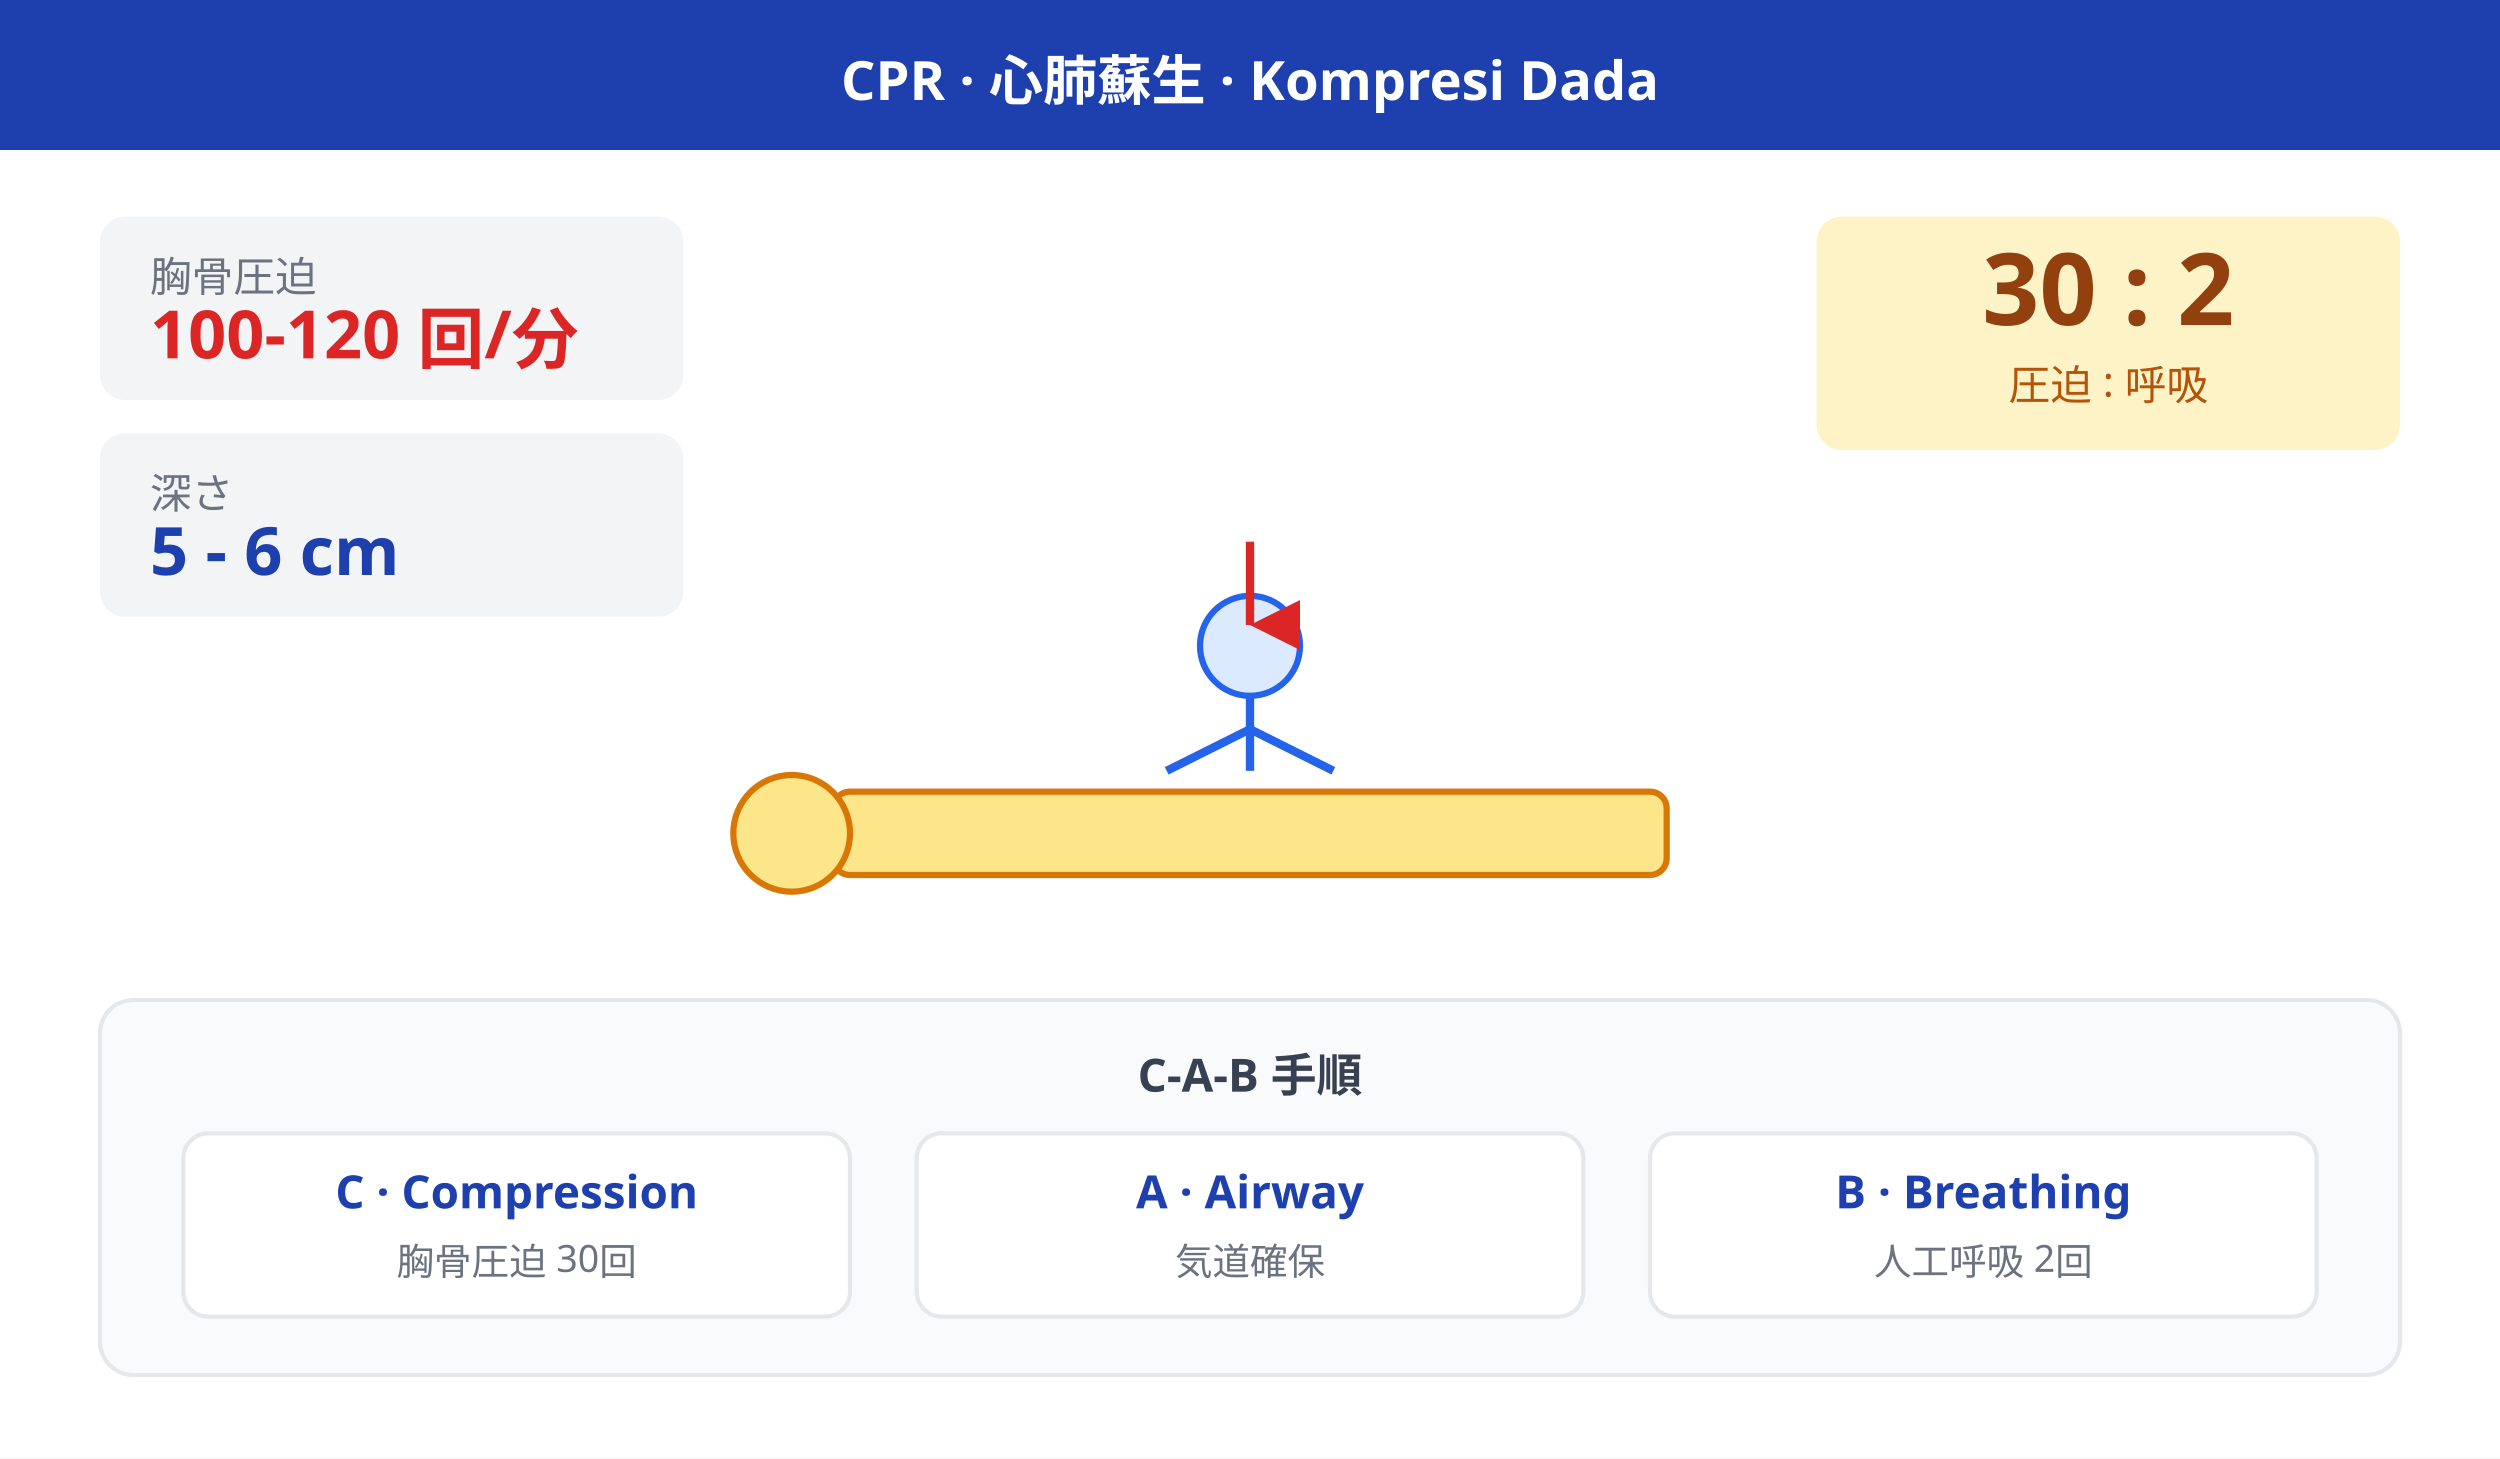
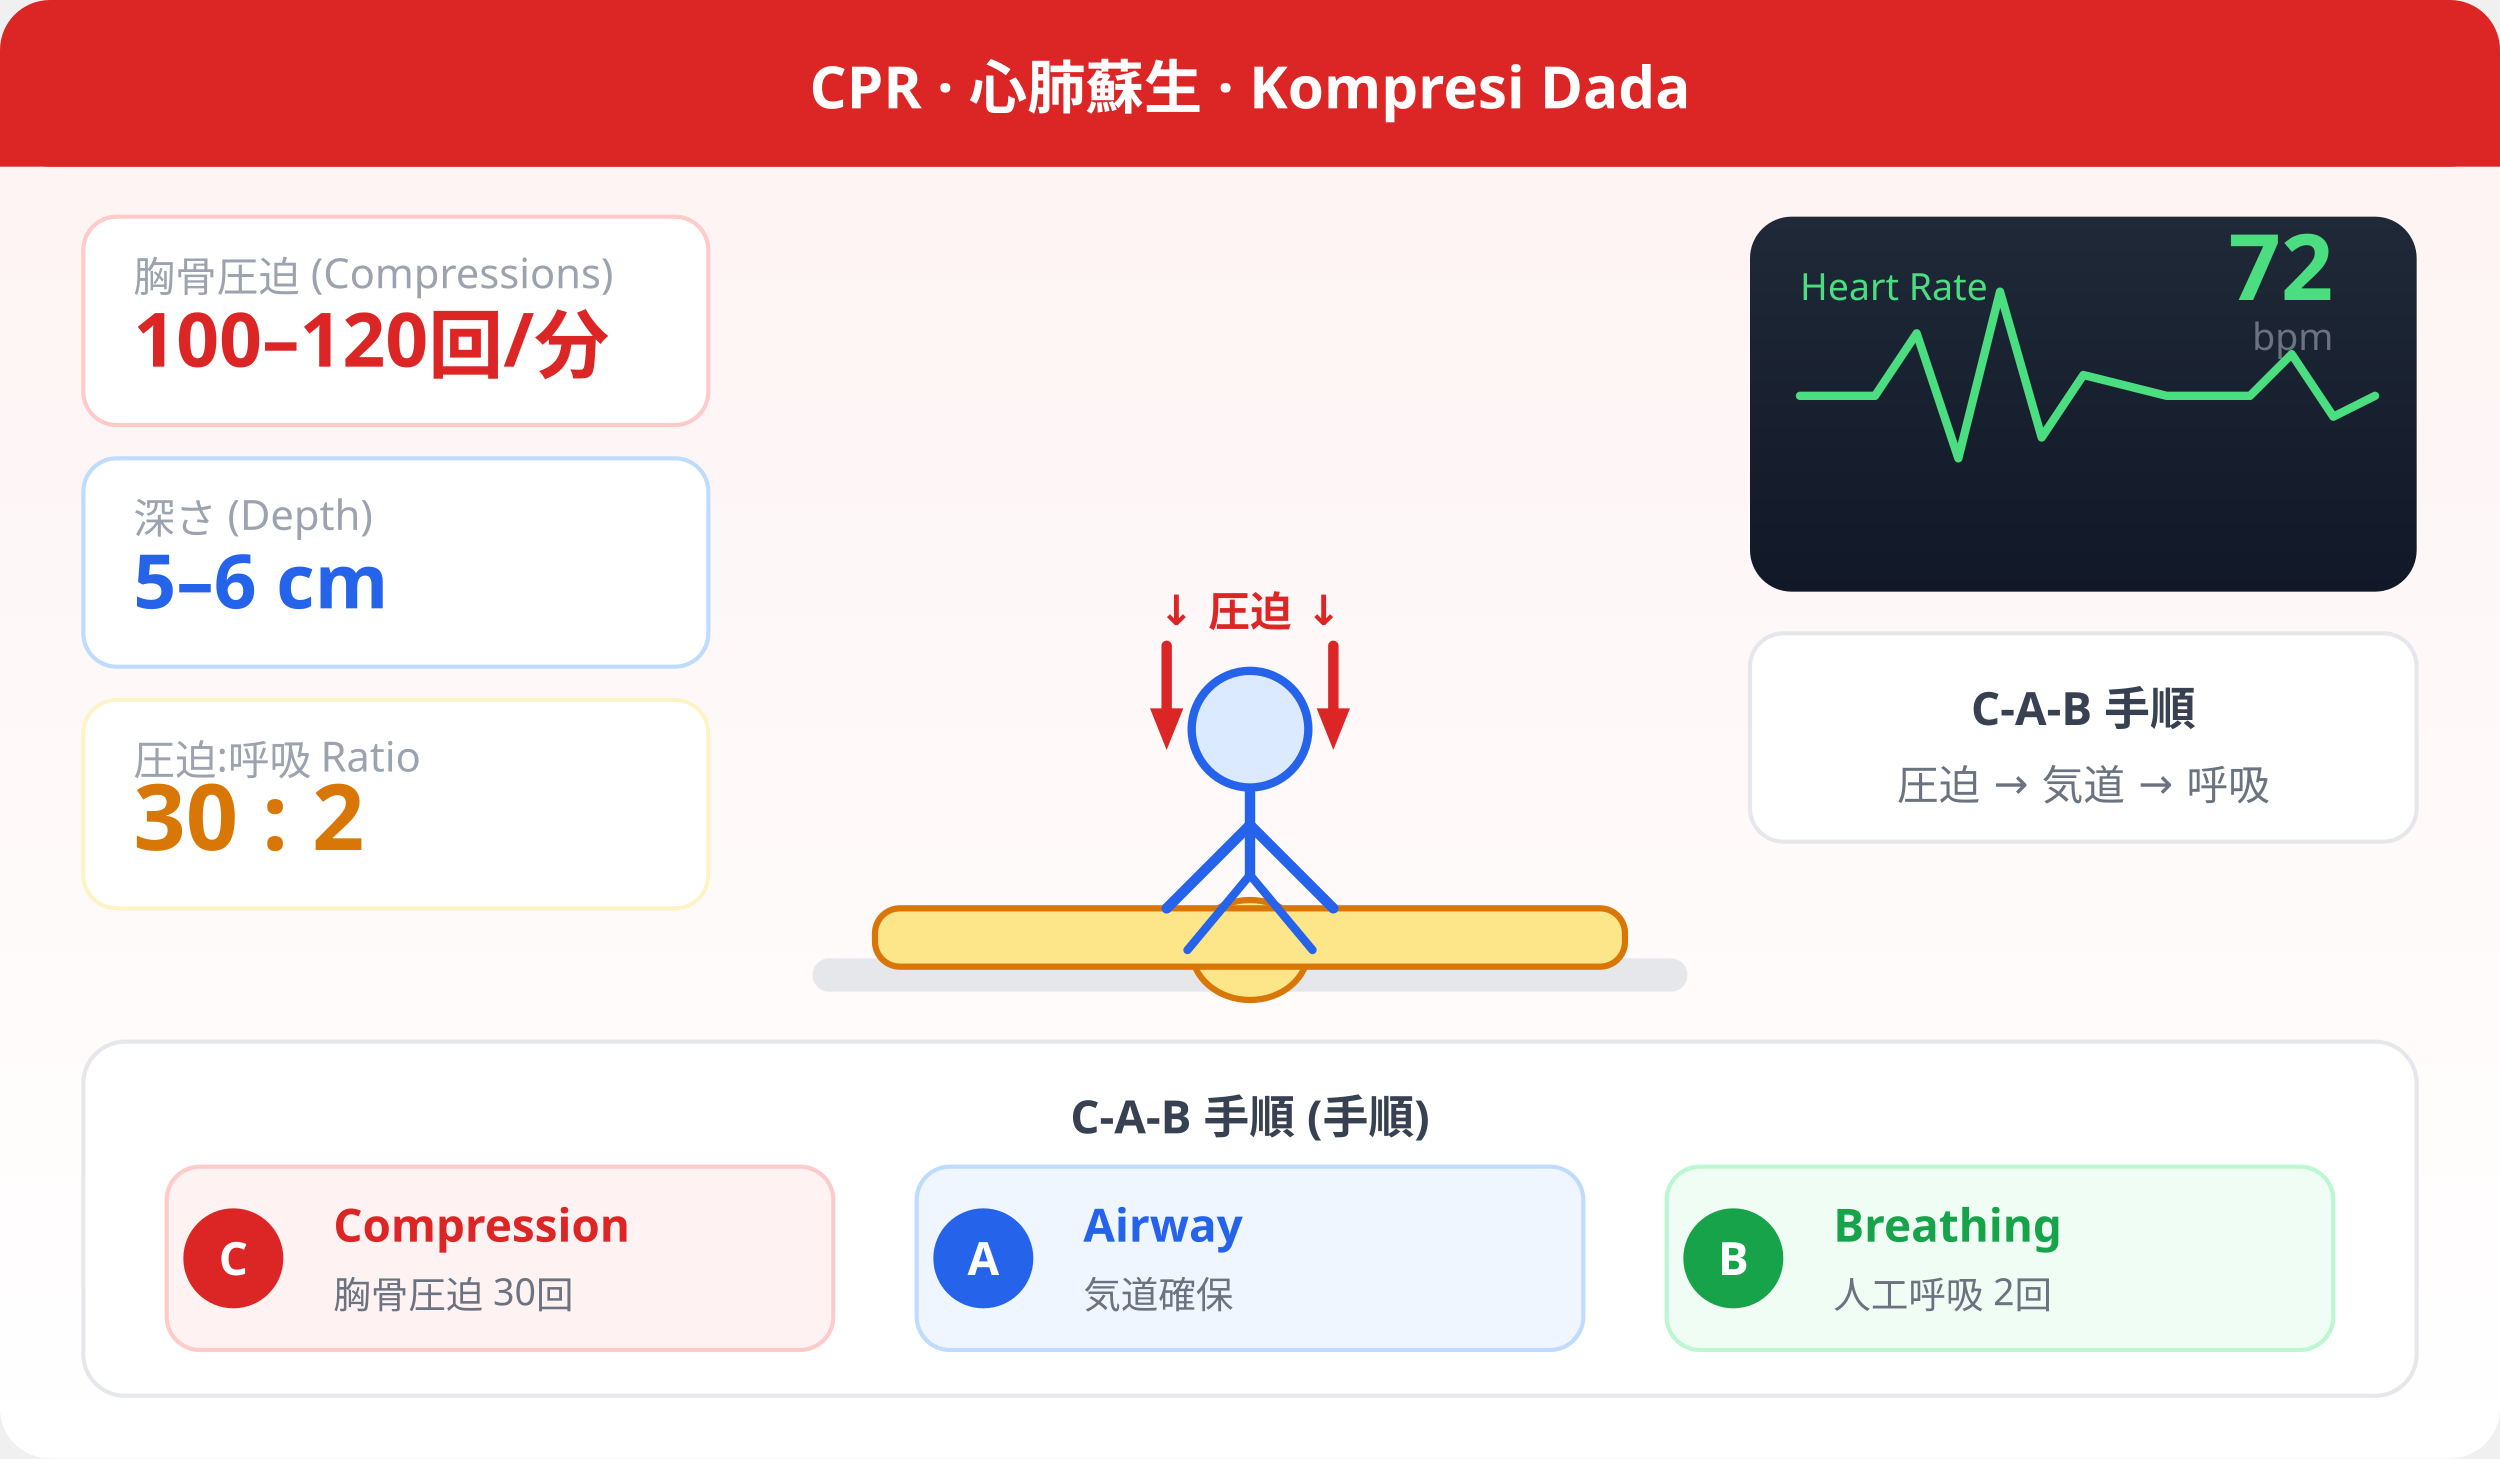
<svg xmlns="http://www.w3.org/2000/svg" viewBox="0 0 600 350">
-   <rect width="600" height="350" fill="#FFF" />
-   <rect x="0" y="0" width="600" height="36" fill="#1E40AF" />
-   <text x="300" y="24" text-anchor="middle" font-family="system-ui, sans-serif" font-size="13" font-weight="600" fill="#FFF">CPR · 心肺蘇生 · Kompresi Dada</text>
-   <rect x="24" y="52" width="140" height="44" rx="6" fill="#F3F4F6" />
-   <text x="36" y="70" font-family="system-ui, sans-serif" font-size="10" fill="#6B7280">胸骨圧迫</text>
-   <text x="36" y="86" font-family="system-ui, sans-serif" font-size="16" font-weight="700" fill="#DC2626">100-120 回/分</text>
-   <rect x="24" y="104" width="140" height="44" rx="6" fill="#F3F4F6" />
-   <text x="36" y="122" font-family="system-ui, sans-serif" font-size="10" fill="#6B7280">深さ</text>
-   <text x="36" y="138" font-family="system-ui, sans-serif" font-size="16" font-weight="700" fill="#1E40AF">5 - 6 cm</text>
-   <rect x="436" y="52" width="140" height="56" rx="6" fill="#FEF3C7" />
-   <text x="506" y="78" text-anchor="middle" font-family="system-ui, sans-serif" font-size="24" font-weight="700" fill="#92400E">30 : 2</text>
-   <text x="506" y="96" text-anchor="middle" font-family="system-ui, sans-serif" font-size="10" fill="#B45309">圧迫 : 呼吸</text>
-   <rect x="200" y="190" width="200" height="20" rx="4" fill="#FDE68A" stroke="#D97706" stroke-width="1.5" />
-   <circle cx="190" cy="200" r="14" fill="#FDE68A" stroke="#D97706" stroke-width="1.5" />
-   <circle cx="300" cy="155" r="12" fill="#DBEAFE" stroke="#2563EB" stroke-width="1.5" />
-   <line x1="300" y1="167" x2="300" y2="185" stroke="#2563EB" stroke-width="2" />
-   <line x1="300" y1="175" x2="280" y2="185" stroke="#2563EB" stroke-width="2" />
-   <line x1="300" y1="175" x2="320" y2="185" stroke="#2563EB" stroke-width="2" />
-   <path d="M300 130 L300 150" stroke="#DC2626" stroke-width="2" marker-end="url(#a1)" />
  <defs>
-     <marker id="a1" viewBox="0 0 10 10" refX="5" refY="10" markerWidth="6" markerHeight="6" orient="auto">
-       <path d="M0 0 L5 10 L10 0Z" fill="#DC2626" />
-     </marker>
+     <linearGradient id="bg-cpr" x1="0" y1="0" x2="0" y2="1">
+       <stop offset="0%" stop-color="#FEF2F2" />
+       <stop offset="100%" stop-color="#FFF" />
+     </linearGradient>
+     <linearGradient id="monitor" x1="0" y1="0" x2="0" y2="1">
+       <stop offset="0%" stop-color="#1F2937" />
+       <stop offset="100%" stop-color="#111827" />
+     </linearGradient>
  </defs>
-   <rect x="24" y="240" width="552" height="90" rx="8" fill="#F9FAFB" stroke="#E5E7EB" stroke-width="1" />
-   <text x="300" y="262" text-anchor="middle" font-family="system-ui, sans-serif" font-size="11" font-weight="600" fill="#374151">C-A-B 手順</text>
-   <rect x="44" y="272" width="160" height="44" rx="6" fill="#FFF" stroke="#E5E7EB" />
-   <text x="124" y="290" text-anchor="middle" font-family="system-ui, sans-serif" font-size="11" font-weight="600" fill="#1E40AF">C · Compression</text>
-   <text x="124" y="306" text-anchor="middle" font-family="system-ui, sans-serif" font-size="9" fill="#6B7280">胸骨圧迫 30回</text>
-   <rect x="220" y="272" width="160" height="44" rx="6" fill="#FFF" stroke="#E5E7EB" />
-   <text x="300" y="290" text-anchor="middle" font-family="system-ui, sans-serif" font-size="11" font-weight="600" fill="#1E40AF">A · Airway</text>
-   <text x="300" y="306" text-anchor="middle" font-family="system-ui, sans-serif" font-size="9" fill="#6B7280">気道確保</text>
-   <rect x="396" y="272" width="160" height="44" rx="6" fill="#FFF" stroke="#E5E7EB" />
-   <text x="476" y="290" text-anchor="middle" font-family="system-ui, sans-serif" font-size="11" font-weight="600" fill="#1E40AF">B · Breathing</text>
-   <text x="476" y="306" text-anchor="middle" font-family="system-ui, sans-serif" font-size="9" fill="#6B7280">人工呼吸 2回</text>
+   <rect width="600" height="350" fill="url(#bg-cpr)" rx="12" />
+   <rect x="0" y="0" width="600" height="40" fill="#DC2626" rx="12" />
+   <rect x="0" y="28" width="600" height="12" fill="#DC2626" />
+   <text x="300" y="26" text-anchor="middle" font-family="system-ui,sans-serif" font-size="14" font-weight="700" fill="#FFF">CPR · 心肺蘇生 · Kompresi Dada</text>
+   <rect x="20" y="52" width="150" height="50" rx="8" fill="#FFF" stroke="#FECACA" stroke-width="1" />
+   <text x="32" y="70" font-family="system-ui,sans-serif" font-size="10" fill="#9CA3AF">胸骨圧迫 (Compressions)</text>
+   <text x="32" y="88" font-family="system-ui,sans-serif" font-size="18" font-weight="800" fill="#DC2626">100–120回/分</text>
+   <rect x="20" y="110" width="150" height="50" rx="8" fill="#FFF" stroke="#BFDBFE" stroke-width="1" />
+   <text x="32" y="128" font-family="system-ui,sans-serif" font-size="10" fill="#9CA3AF">深さ (Depth)</text>
+   <text x="32" y="146" font-family="system-ui,sans-serif" font-size="18" font-weight="800" fill="#2563EB">5–6 cm</text>
+   <rect x="20" y="168" width="150" height="50" rx="8" fill="#FFF" stroke="#FEF3C7" stroke-width="1" />
+   <text x="32" y="186" font-family="system-ui,sans-serif" font-size="10" fill="#9CA3AF">圧迫:呼吸 Ratio</text>
+   <text x="32" y="204" font-family="system-ui,sans-serif" font-size="22" font-weight="800" fill="#D97706">30 : 2</text>
+   <rect x="420" y="52" width="160" height="90" rx="10" fill="url(#monitor)" />
+   <text x="432" y="72" font-family="system-ui,sans-serif" font-size="9" fill="#4ADE80">Heart Rate</text>
+   <text x="560" y="72" text-anchor="end" font-family="system-ui,sans-serif" font-size="22" font-weight="800" fill="#4ADE80">72</text>
+   <text x="560" y="84" text-anchor="end" font-family="system-ui,sans-serif" font-size="9" fill="#6B7280">bpm</text>
+   <polyline points="432,95 450,95 460,80 470,110 480,70 490,105 500,90 520,95 540,95 550,85 560,100 570,95" fill="none" stroke="#4ADE80" stroke-width="2" stroke-linecap="round" stroke-linejoin="round" />
+   <rect x="420" y="152" width="160" height="50" rx="8" fill="#FFF" stroke="#E5E7EB" stroke-width="1" />
+   <text x="500" y="174" text-anchor="middle" font-family="system-ui,sans-serif" font-size="11" font-weight="700" fill="#374151">C-A-B 手順</text>
+   <text x="500" y="192" text-anchor="middle" font-family="system-ui,sans-serif" font-size="10" fill="#6B7280">圧迫 → 気道 → 呼吸</text>
+   <rect x="195" y="230" width="210" height="8" rx="4" fill="#E5E7EB" />
+   <ellipse cx="300" cy="228" rx="14" ry="12" fill="#FDE68A" stroke="#D97706" stroke-width="1.5" />
+   <rect x="210" y="218" width="180" height="14" rx="6" fill="#FDE68A" stroke="#D97706" stroke-width="1.5" />
+   <circle cx="300" cy="175" r="14" fill="#DBEAFE" stroke="#2563EB" stroke-width="2" />
+   <line x1="300" y1="189" x2="300" y2="210" stroke="#2563EB" stroke-width="2.5" />
+   <line x1="300" y1="198" x2="280" y2="218" stroke="#2563EB" stroke-width="2.5" stroke-linecap="round" />
+   <line x1="300" y1="198" x2="320" y2="218" stroke="#2563EB" stroke-width="2.5" stroke-linecap="round" />
+   <line x1="300" y1="210" x2="285" y2="228" stroke="#2563EB" stroke-width="2" stroke-linecap="round" />
+   <line x1="300" y1="210" x2="315" y2="228" stroke="#2563EB" stroke-width="2" stroke-linecap="round" />
+   <path d="M280 155 L280 170" stroke="#DC2626" stroke-width="2.5" stroke-linecap="round" />
+   <polygon points="276,170 280,180 284,170" fill="#DC2626" />
+   <path d="M320 155 L320 170" stroke="#DC2626" stroke-width="2.5" stroke-linecap="round" />
+   <polygon points="316,170 320,180 324,170" fill="#DC2626" />
+   <text x="300" y="150" text-anchor="middle" font-family="system-ui,sans-serif" font-size="10" font-weight="700" fill="#DC2626">↓ 圧迫 ↓</text>
+   <rect x="20" y="250" width="560" height="85" rx="10" fill="#FFF" stroke="#E5E7EB" stroke-width="1" />
+   <text x="300" y="272" text-anchor="middle" font-family="system-ui,sans-serif" font-size="11" font-weight="700" fill="#374151">C-A-B 手順 (手順)</text>
+   <rect x="40" y="280" width="160" height="44" rx="8" fill="#FEF2F2" stroke="#FECACA" stroke-width="1" />
+   <circle cx="56" cy="302" r="12" fill="#DC2626" />
+   <text x="56" y="306" text-anchor="middle" font-family="system-ui,sans-serif" font-size="11" font-weight="800" fill="#FFF">C</text>
+   <text x="80" y="298" font-family="system-ui,sans-serif" font-size="11" font-weight="700" fill="#DC2626">Compression</text>
+   <text x="80" y="314" font-family="system-ui,sans-serif" font-size="9" fill="#6B7280">胸骨圧迫 30回</text>
+   <rect x="220" y="280" width="160" height="44" rx="8" fill="#EFF6FF" stroke="#BFDBFE" stroke-width="1" />
+   <circle cx="236" cy="302" r="12" fill="#2563EB" />
+   <text x="236" y="306" text-anchor="middle" font-family="system-ui,sans-serif" font-size="11" font-weight="800" fill="#FFF">A</text>
+   <text x="260" y="298" font-family="system-ui,sans-serif" font-size="11" font-weight="700" fill="#2563EB">Airway</text>
+   <text x="260" y="314" font-family="system-ui,sans-serif" font-size="9" fill="#6B7280">気道確保</text>
+   <rect x="400" y="280" width="160" height="44" rx="8" fill="#F0FDF4" stroke="#BBF7D0" stroke-width="1" />
+   <circle cx="416" cy="302" r="12" fill="#16A34A" />
+   <text x="416" y="306" text-anchor="middle" font-family="system-ui,sans-serif" font-size="11" font-weight="800" fill="#FFF">B</text>
+   <text x="440" y="298" font-family="system-ui,sans-serif" font-size="11" font-weight="700" fill="#16A34A">Breathing</text>
+   <text x="440" y="314" font-family="system-ui,sans-serif" font-size="9" fill="#6B7280">人工呼吸 2回</text>
</svg>
